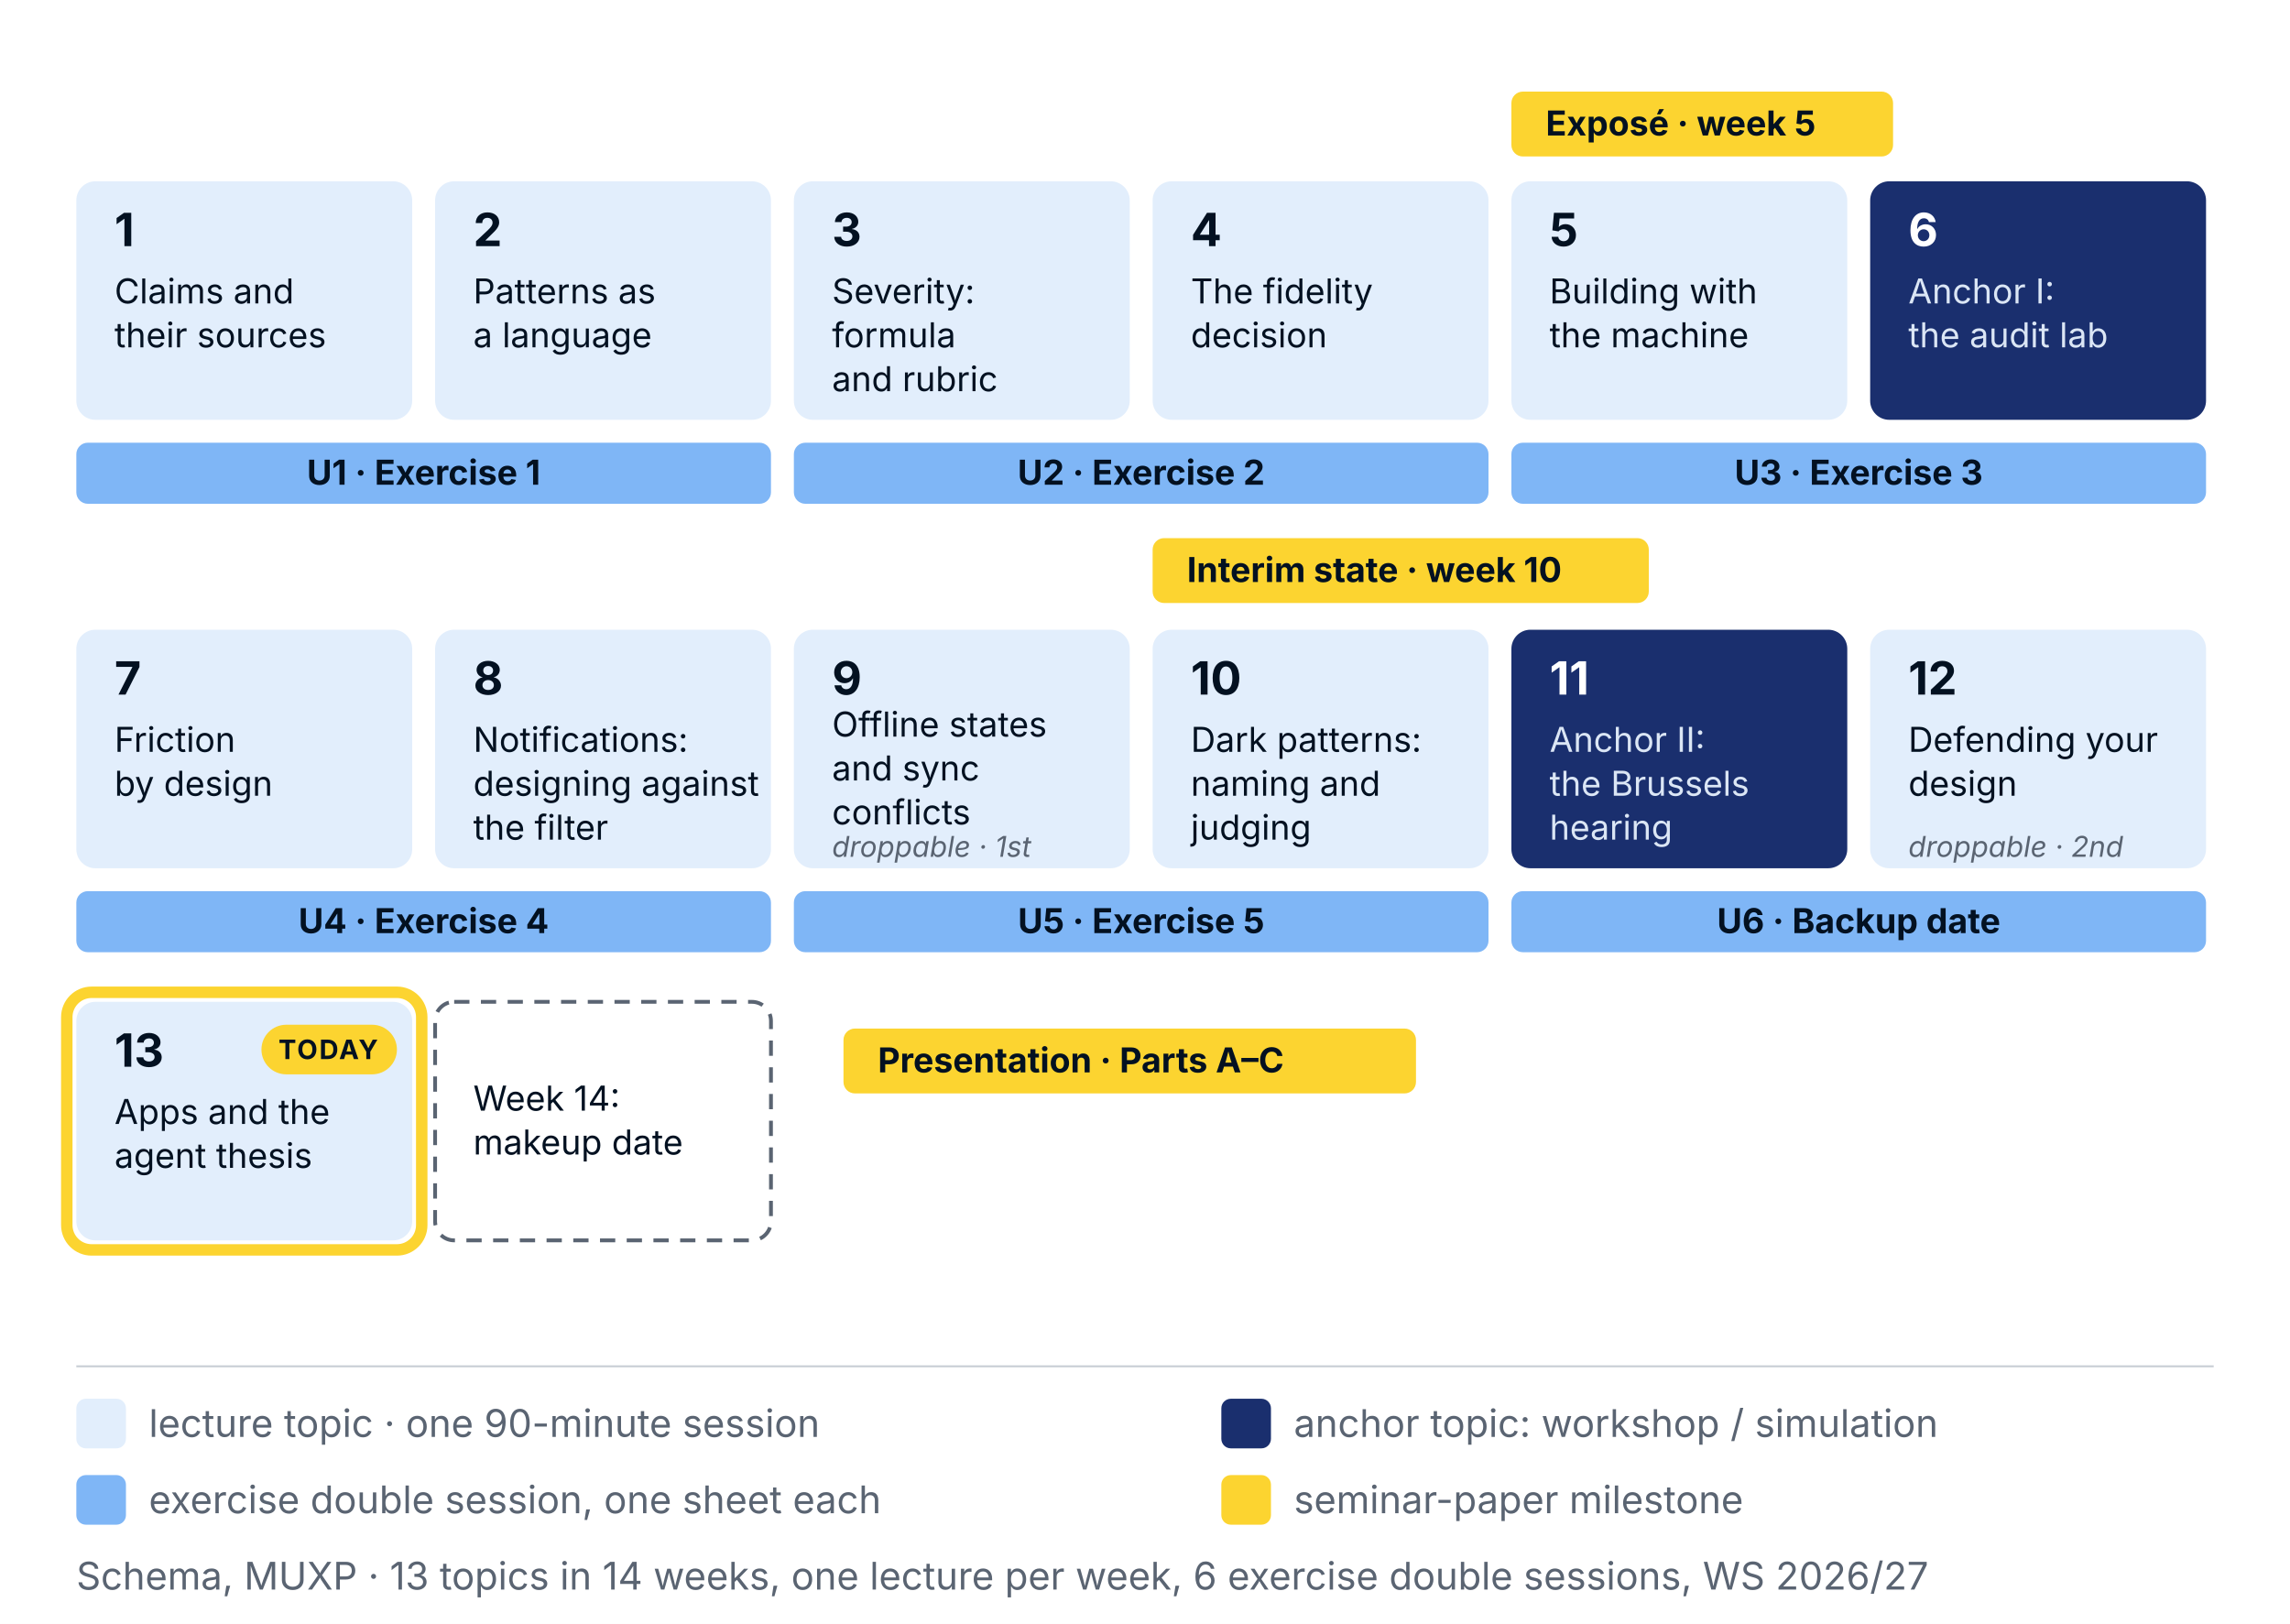
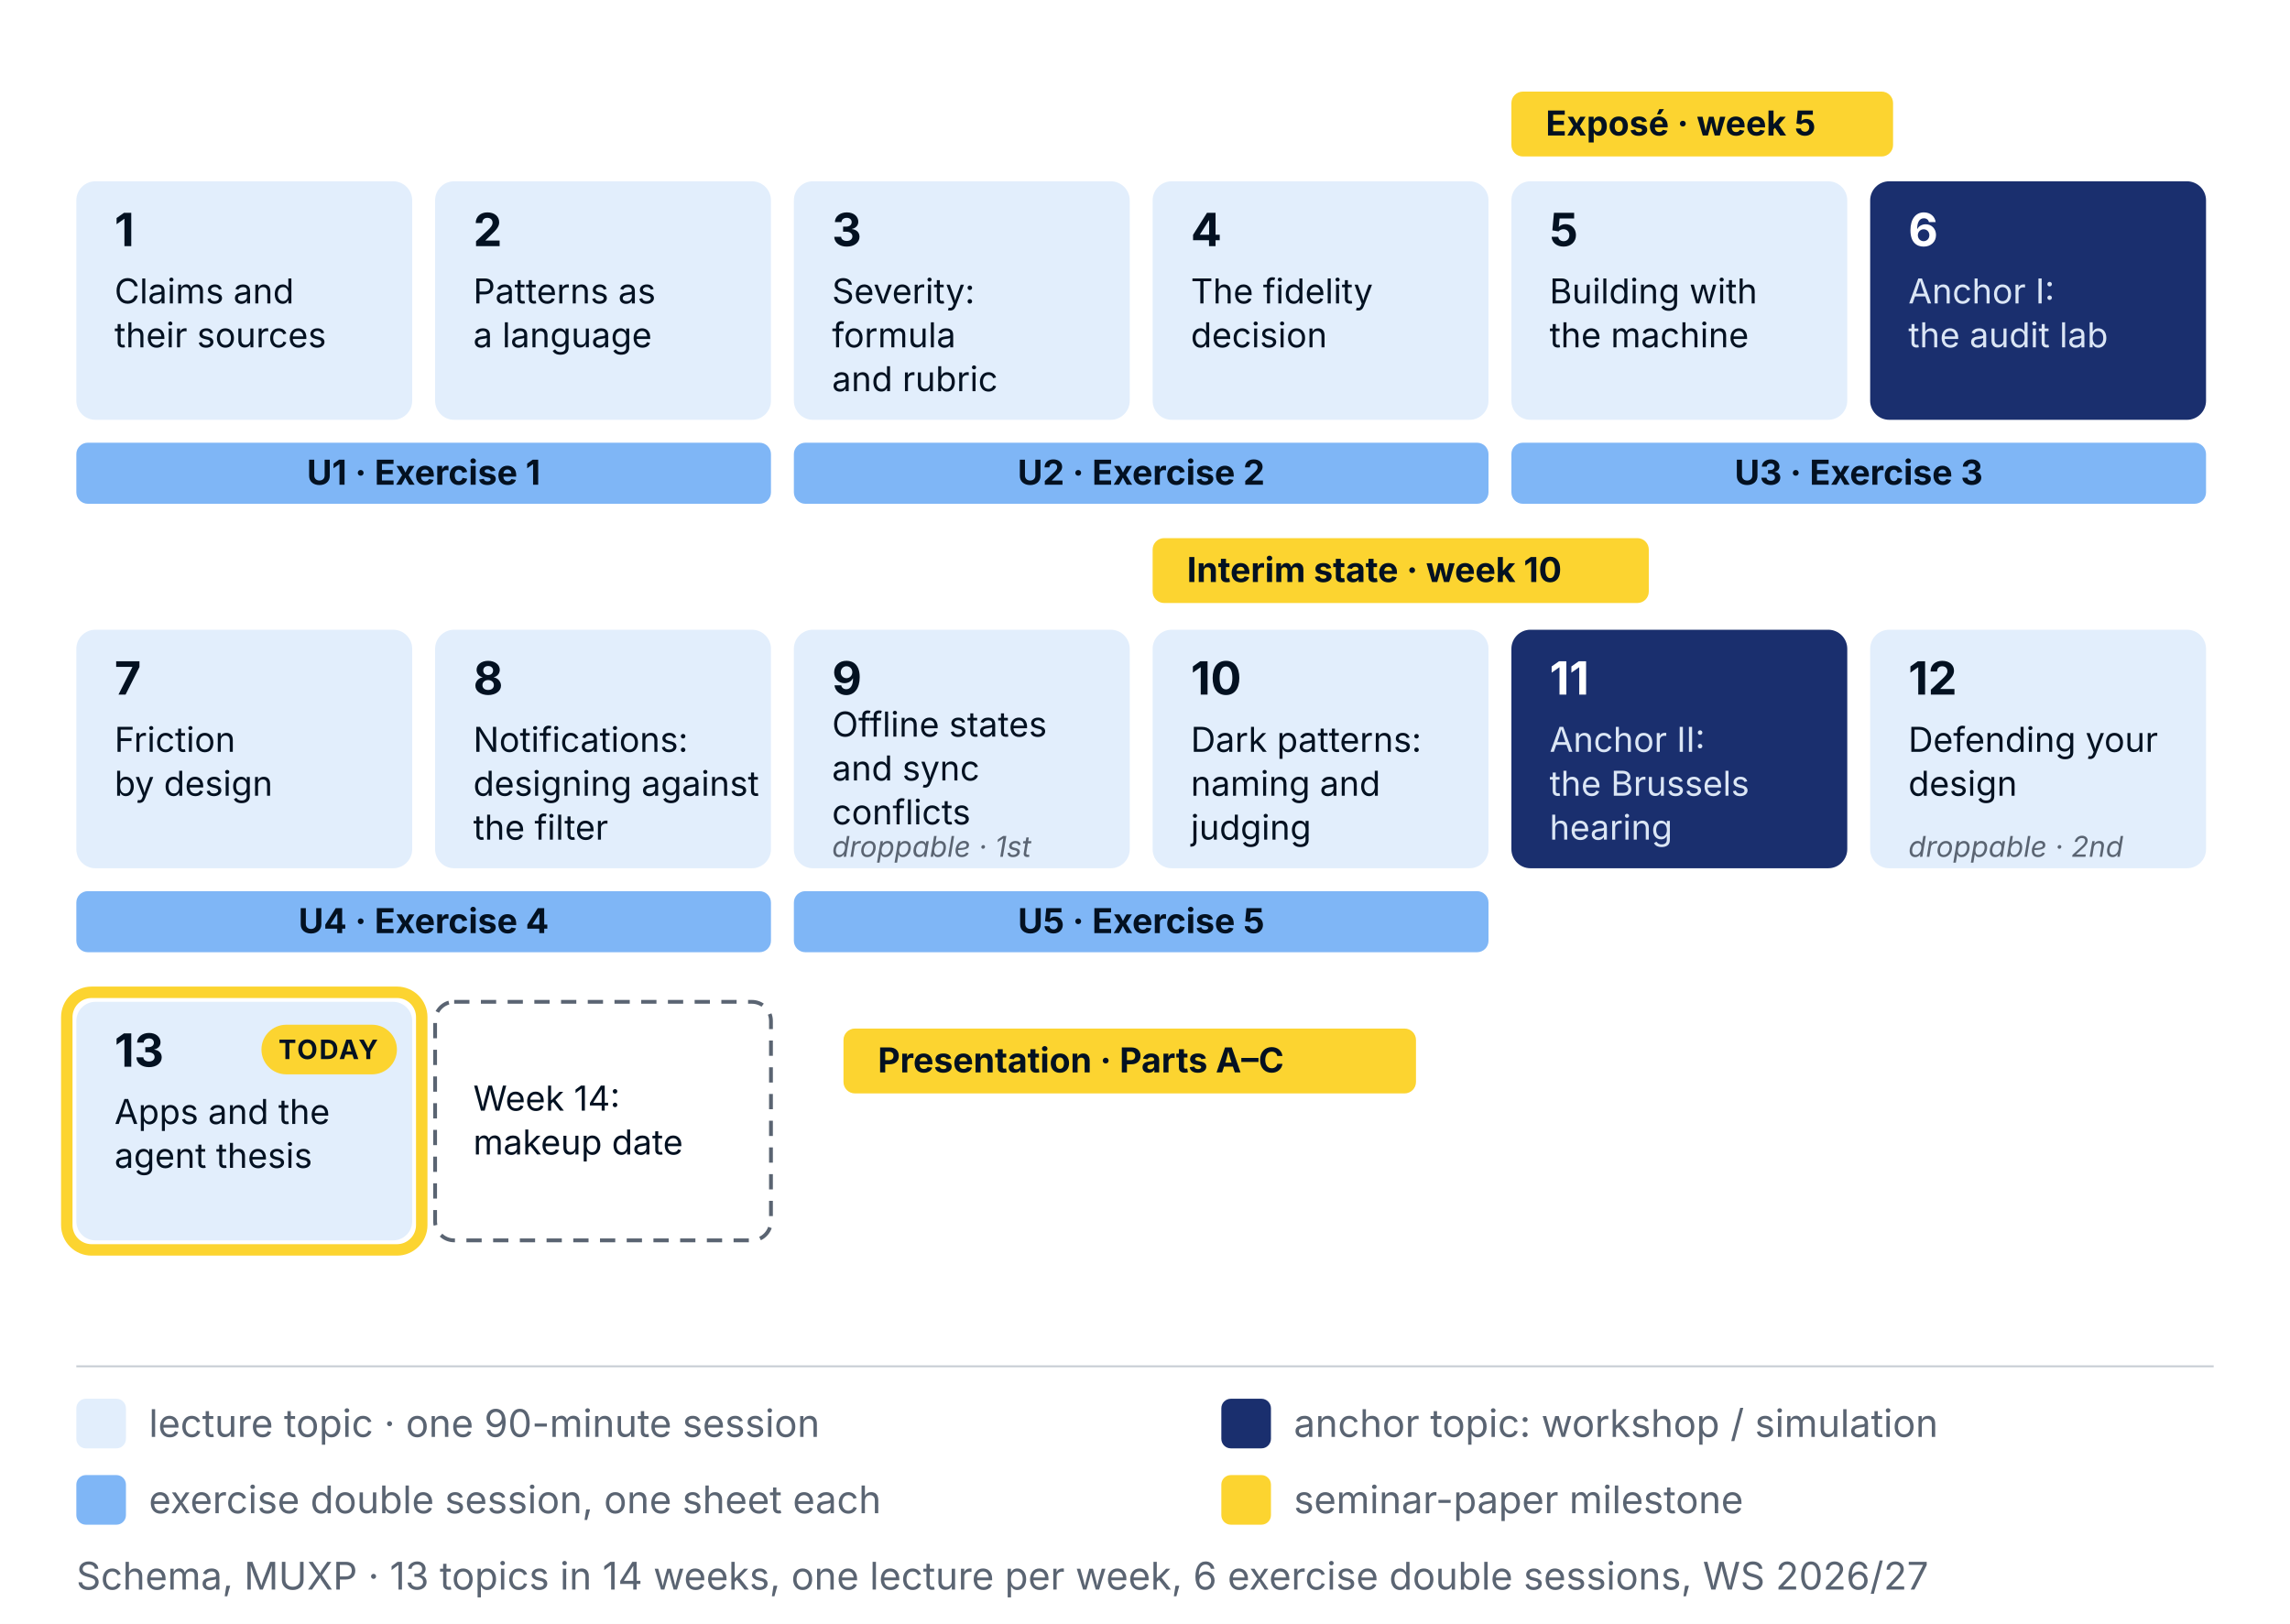
<svg xmlns="http://www.w3.org/2000/svg" viewBox="0 0 1200 851" role="img" aria-labelledby="t d">
  <style>
    text { font-family: Inter, "Neue Haas Unica", Helvetica, Arial, sans-serif; fill: #031121; }
    .num { font-size: 24px; font-weight: 700; }
    .numw { font-size: 24px; font-weight: 700; fill: #ffffff; }
    .tt { font-size: 18px; }
    .ttw { font-size: 18px; fill: #dbe6f5; }
    .utag { font-size: 18px; font-weight: 700; }
    .mtag { font-size: 18px; font-weight: 700; }
    .leg { font-size: 20px; fill: #5a6472; }
    .foot { font-size: 20px; fill: #5a6472; }
    .drop { font-size: 15px; font-style: italic; fill: #5a6472; }
    .chip { font-size: 14px; font-weight: 700; letter-spacing: .06em; fill: #031121; }
  </style>
  <rect width="1200" height="851" fill="#ffffff" />
  <rect x="40" y="95" width="176" height="125" rx="10" fill="#e2eefc" />
  <text class="num" x="60" y="129">1</text>
  <text class="tt" x="60" y="159">Claims and</text>
  <text class="tt" x="60" y="182">their sources</text>
  <rect x="228" y="95" width="176" height="125" rx="10" fill="#e2eefc" />
  <text class="num" x="248" y="129">2</text>
  <text class="tt" x="248" y="159">Patterns as</text>
  <text class="tt" x="248" y="182">a language</text>
  <rect x="416" y="95" width="176" height="125" rx="10" fill="#e2eefc" />
  <text class="num" x="436" y="129">3</text>
  <text class="tt" x="436" y="159">Severity:</text>
  <text class="tt" x="436" y="182">formula</text>
  <text class="tt" x="436" y="205">and rubric</text>
  <rect x="604" y="95" width="176" height="125" rx="10" fill="#e2eefc" />
  <text class="num" x="624" y="129">4</text>
  <text class="tt" x="624" y="159">The fidelity</text>
  <text class="tt" x="624" y="182">decision</text>
  <rect x="792" y="95" width="176" height="125" rx="10" fill="#e2eefc" />
  <text class="num" x="812" y="129">5</text>
  <text class="tt" x="812" y="159">Building with</text>
  <text class="tt" x="812" y="182">the machine</text>
  <rect x="980" y="95" width="176" height="125" rx="10" fill="#1a2f6e" />
  <text class="numw" x="1000" y="129">6</text>
  <text class="ttw" x="1000" y="159">Anchor I:</text>
  <text class="ttw" x="1000" y="182">the audit lab</text>
  <rect x="40" y="330" width="176" height="125" rx="10" fill="#e2eefc" />
  <text class="num" x="60" y="364">7</text>
  <text class="tt" x="60" y="394">Friction</text>
  <text class="tt" x="60" y="417">by design</text>
  <rect x="228" y="330" width="176" height="125" rx="10" fill="#e2eefc" />
  <text class="num" x="248" y="364">8</text>
  <text class="tt" x="248" y="394">Notifications:</text>
  <text class="tt" x="248" y="417">designing against</text>
  <text class="tt" x="248" y="440">the filter</text>
  <rect x="416" y="330" width="176" height="125" rx="10" fill="#e2eefc" />
  <text class="num" x="436" y="364">9</text>
  <text class="tt" x="436" y="386">Offline states</text>
  <text class="tt" x="436" y="409">and sync</text>
  <text class="tt" x="436" y="432">conflicts</text>
  <text class="drop" x="436" y="449">droppable · 1st</text>
  <rect x="604" y="330" width="176" height="125" rx="10" fill="#e2eefc" />
  <text class="num" x="624" y="364">10</text>
  <text class="tt" x="624" y="394">Dark patterns:</text>
  <text class="tt" x="624" y="417">naming and</text>
  <text class="tt" x="624" y="440">judging</text>
  <rect x="792" y="330" width="176" height="125" rx="10" fill="#1a2f6e" />
  <text class="numw" x="812" y="364">11</text>
  <text class="ttw" x="812" y="394">Anchor II:</text>
  <text class="ttw" x="812" y="417">the Brussels</text>
  <text class="ttw" x="812" y="440">hearing</text>
  <rect x="980" y="330" width="176" height="125" rx="10" fill="#e2eefc" />
  <text class="num" x="1000" y="364">12</text>
  <text class="tt" x="1000" y="394">Defending your</text>
  <text class="tt" x="1000" y="417">design</text>
  <text class="drop" x="1000" y="449">droppable · 2nd</text>
  <rect x="40" y="525" width="176" height="125" rx="10" fill="#e2eefc" />
  <text class="num" x="60" y="559">13</text>
  <text class="tt" x="60" y="589">Apps and the</text>
  <text class="tt" x="60" y="612">agent thesis</text>
  <rect x="35" y="520" width="186" height="135" rx="13" fill="none" stroke="#fcd430" stroke-width="6" />
  <rect x="137" y="537" width="71" height="26" rx="13" fill="#fcd430" />
  <text class="chip" x="172" y="555" text-anchor="middle">TODAY</text>
  <rect x="228" y="525" width="176" height="125" rx="10" fill="none" stroke="#5a6472" stroke-width="2" stroke-dasharray="8 6" />
  <text class="tt" x="248" y="582">Week 14:</text>
  <text class="tt" x="248" y="605">makeup date</text>
  <rect x="40" y="232" width="364" height="32" rx="6" fill="#7fb6f6" />
  <text class="utag" x="222" y="254" text-anchor="middle">U1 · Exercise 1</text>
  <rect x="416" y="232" width="364" height="32" rx="6" fill="#7fb6f6" />
  <text class="utag" x="598" y="254" text-anchor="middle">U2 · Exercise 2</text>
  <rect x="792" y="232" width="364" height="32" rx="6" fill="#7fb6f6" />
  <text class="utag" x="974" y="254" text-anchor="middle">U3 · Exercise 3</text>
  <rect x="40" y="467" width="364" height="32" rx="6" fill="#7fb6f6" />
  <text class="utag" x="222" y="489" text-anchor="middle">U4 · Exercise 4</text>
  <rect x="416" y="467" width="364" height="32" rx="6" fill="#7fb6f6" />
  <text class="utag" x="598" y="489" text-anchor="middle">U5 · Exercise 5</text>
-   <rect x="792" y="467" width="364" height="32" rx="6" fill="#7fb6f6" />
-   <text class="utag" x="974" y="489" text-anchor="middle">U6 · Backup date</text>
  <rect x="792" y="48" width="200" height="34" rx="6" fill="#fcd430" />
  <text class="mtag" x="810" y="71">Exposé · week 5</text>
  <rect x="604" y="282" width="260" height="34" rx="6" fill="#fcd430" />
  <text class="mtag" x="622" y="305">Interim state · week 10</text>
  <rect x="442" y="539" width="300" height="34" rx="6" fill="#fcd430" />
  <text class="mtag" x="460" y="562">Presentation · Parts A–C</text>
  <line x1="40" y1="716" x2="1160" y2="716" stroke="#c7cdd4" stroke-width="1" />
  <rect x="40" y="733" width="26" height="26" rx="5" fill="#e2eefc" />
  <text class="leg" x="78" y="753">lecture topic · one 90-minute session</text>
  <rect x="640" y="733" width="26" height="26" rx="5" fill="#1a2f6e" />
  <text class="leg" x="678" y="753">anchor topic: workshop / simulation</text>
  <rect x="40" y="773" width="26" height="26" rx="5" fill="#7fb6f6" />
  <text class="leg" x="78" y="793">exercise double session, one sheet each</text>
  <rect x="640" y="773" width="26" height="26" rx="5" fill="#fcd430" />
  <text class="leg" x="678" y="793">seminar-paper milestone</text>
  <text class="foot" x="40" y="833">Schema, MUXP · 13 topics in 14 weeks, one lecture per week, 6 exercise double sessions, WS 2026/27</text>
</svg>
